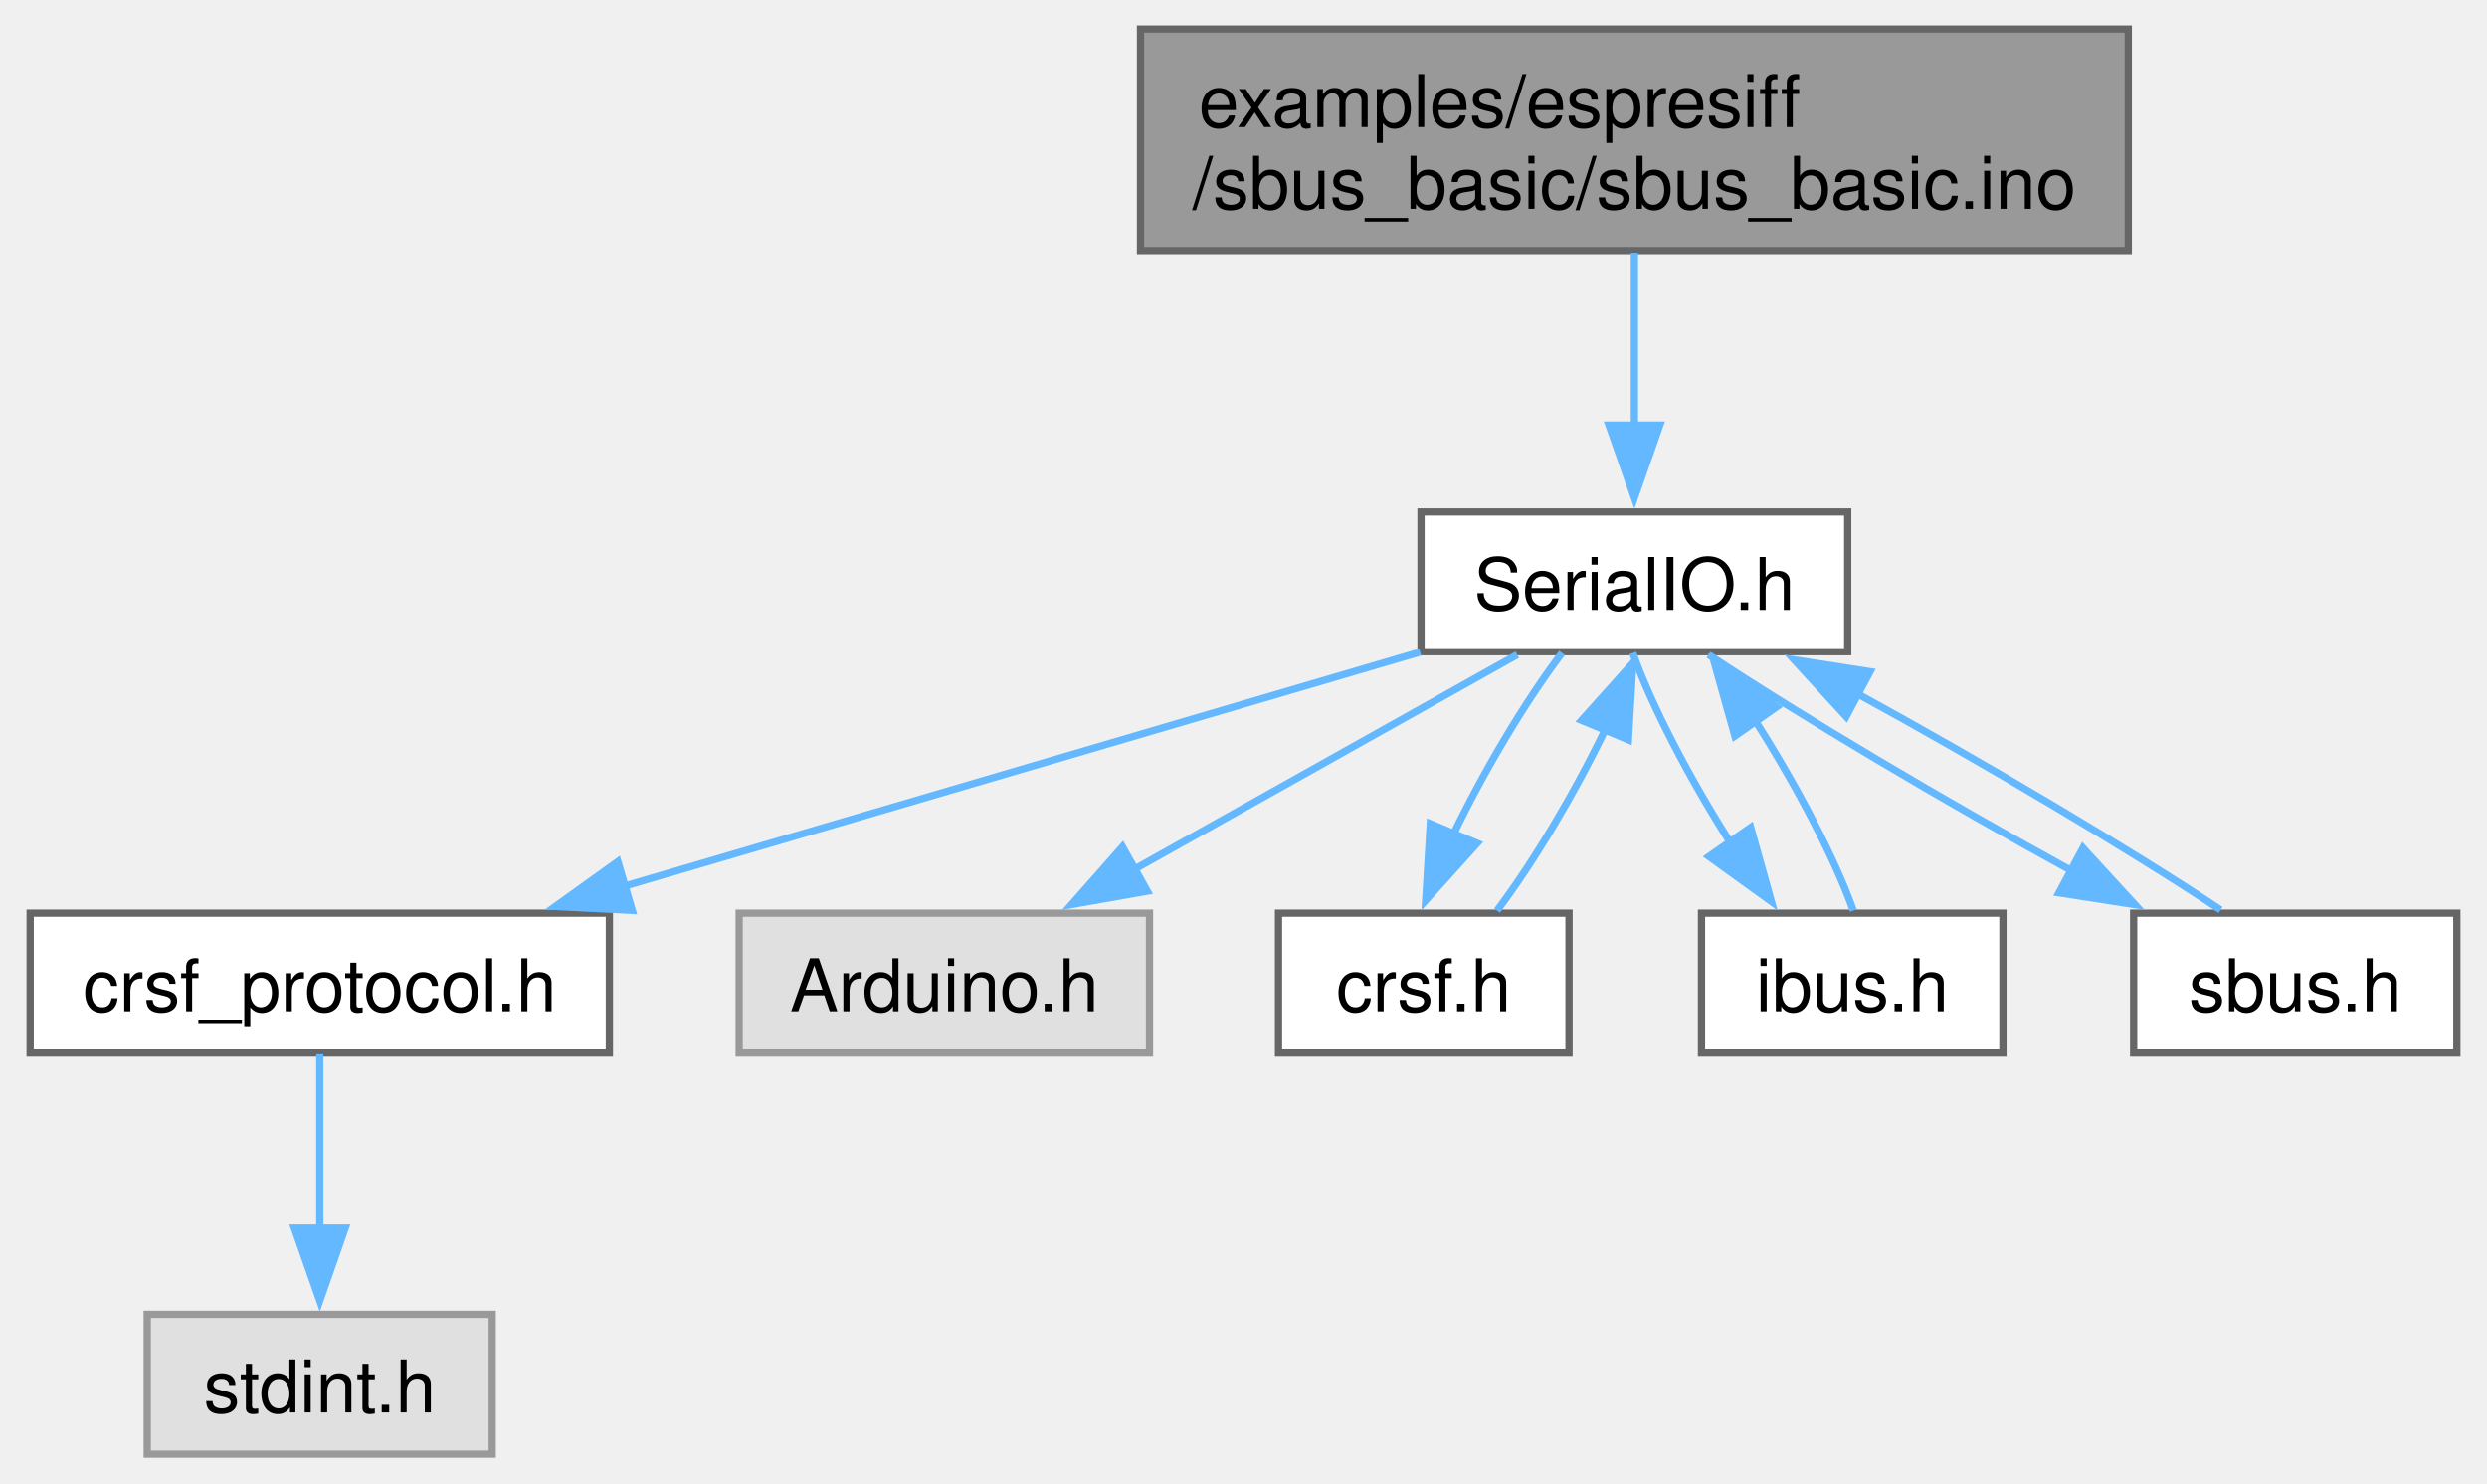
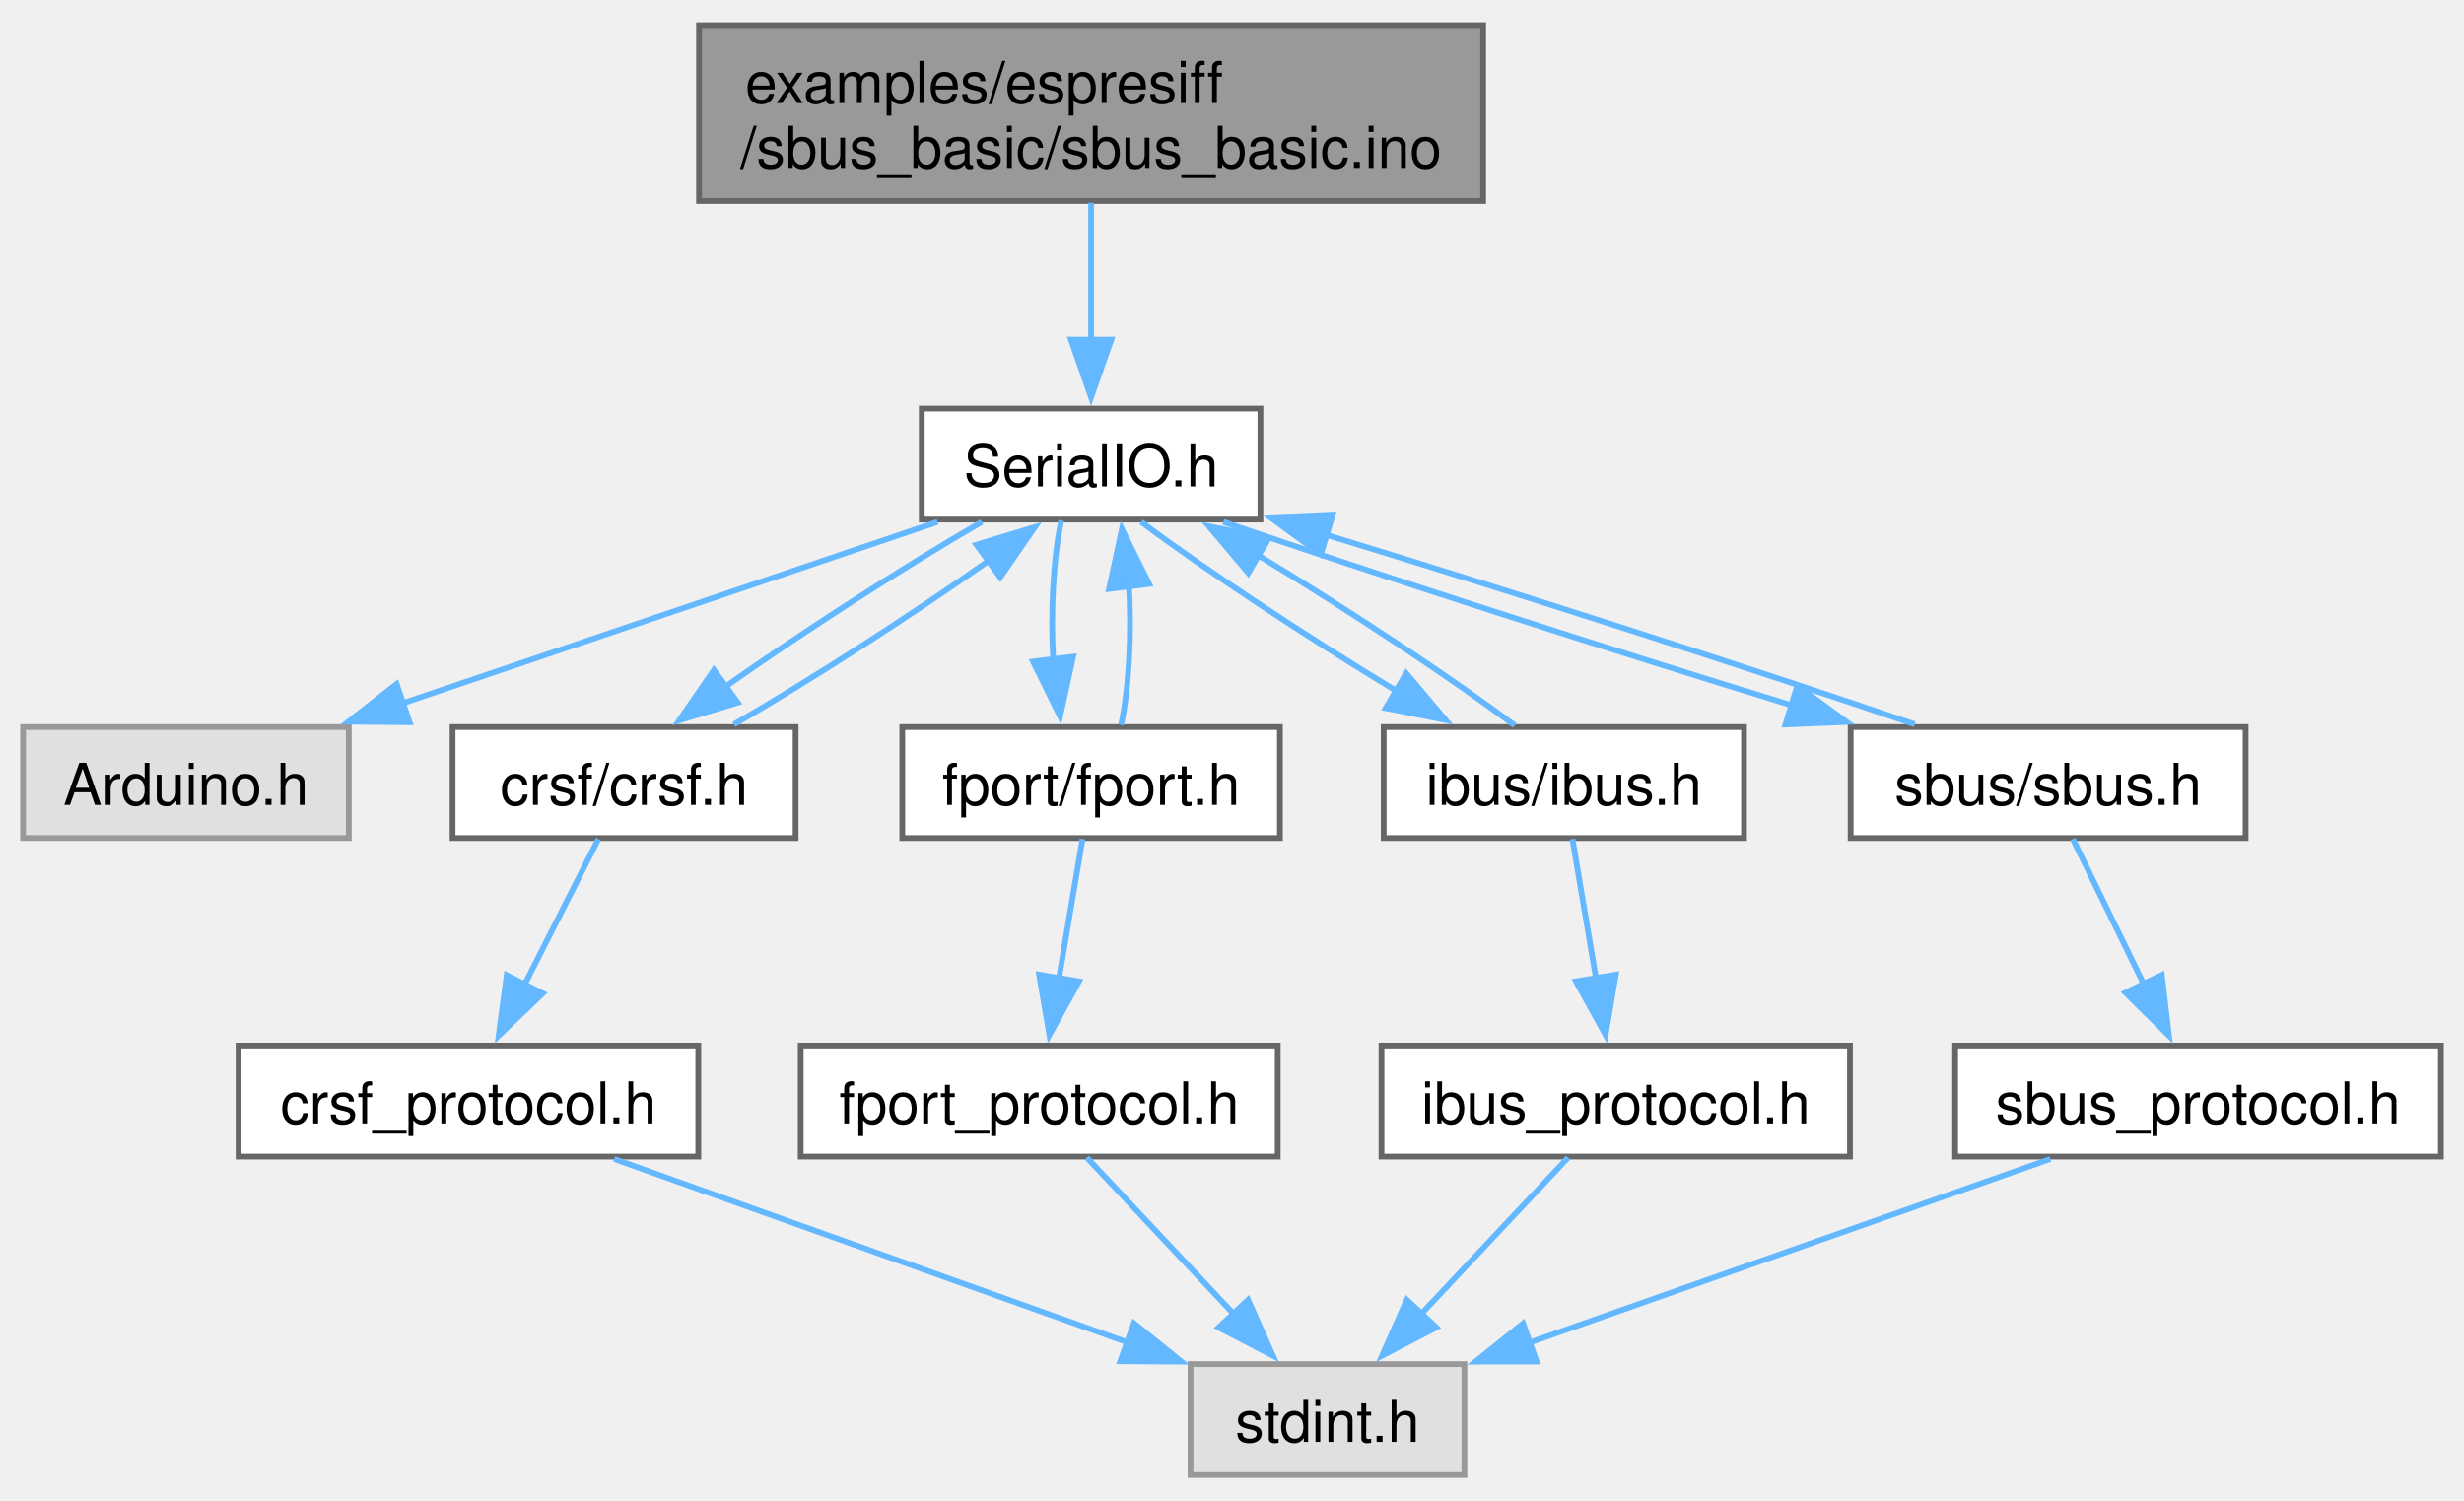
- <svg xmlns="http://www.w3.org/2000/svg" xmlns:xlink="http://www.w3.org/1999/xlink" width="342pt" height="204pt" viewBox="0.00 0.00 342.12 204.25">
-   <g id="graph0" class="graph" transform="scale(1 1) rotate(0) translate(4 200.25)">
+ <svg xmlns="http://www.w3.org/2000/svg" xmlns:xlink="http://www.w3.org/1999/xlink" width="427pt" height="260pt" viewBox="0.00 0.00 427.38 259.50">
+   <g id="graph0" class="graph" transform="scale(1 1) rotate(0) translate(4 255.5)">
    <g id="Node000001" class="node">
      <g id="a_Node000001">
        <a xlink:title=" ">
-           <polygon fill="#999999" stroke="#666666" points="288.88,-196.25 152.88,-196.25 152.88,-165.75 288.88,-165.75 288.88,-196.25" />
-           <text text-anchor="start" x="160.88" y="-182.75" font-family="Helvetica,sans-Serif" font-size="10.00">examples/espresiff</text>
-           <text text-anchor="middle" x="220.88" y="-171.5" font-family="Helvetica,sans-Serif" font-size="10.00">/sbus_basic/sbus_basic.ino</text>
+           <polygon fill="#999999" stroke="#666666" points="253.25,-251.5 117.25,-251.5 117.25,-221 253.25,-221 253.25,-251.5" />
+           <text text-anchor="start" x="125.25" y="-238" font-family="Helvetica,sans-Serif" font-size="10.00">examples/espresiff</text>
+           <text text-anchor="middle" x="185.25" y="-226.75" font-family="Helvetica,sans-Serif" font-size="10.00">/sbus_basic/sbus_basic.ino</text>
        </a>
      </g>
    </g>
    <g id="Node000002" class="node">
      <g id="a_Node000002">
        <a xlink:href="SerialIO_8h.html" target="_top" xlink:title="Header file for serial input/output (IO) functionality.">
-           <polygon fill="white" stroke="#666666" points="250.25,-129.75 191.5,-129.75 191.5,-110.5 250.25,-110.5 250.25,-129.75" />
-           <text text-anchor="middle" x="220.88" y="-116.25" font-family="Helvetica,sans-Serif" font-size="10.00">SerialIO.h</text>
+           <polygon fill="white" stroke="#666666" points="214.62,-185 155.88,-185 155.88,-165.75 214.62,-165.75 214.62,-185" />
+           <text text-anchor="middle" x="185.25" y="-171.5" font-family="Helvetica,sans-Serif" font-size="10.00">SerialIO.h</text>
        </a>
      </g>
    </g>
    <g id="edge1_Node000001_Node000002" class="edge">
      <g id="a_edge1_Node000001_Node000002">
        <a xlink:title=" ">
-           <path fill="none" stroke="#63b8ff" d="M220.88,-165.45C220.88,-158.21 220.88,-149.34 220.88,-141.44" />
-           <polygon fill="#63b8ff" stroke="#63b8ff" points="224.38,-141.71 220.88,-131.71 217.38,-141.71 224.38,-141.71" />
+           <path fill="none" stroke="#63b8ff" d="M185.25,-220.7C185.25,-213.46 185.25,-204.59 185.25,-196.69" />
+           <polygon fill="#63b8ff" stroke="#63b8ff" points="188.75,-196.96 185.25,-186.96 181.75,-196.96 188.75,-196.96" />
        </a>
      </g>
    </g>
    <g id="Node000003" class="node">
      <g id="a_Node000003">
-         <a xlink:href="crsf__protocol_8h.html" target="_top" xlink:title="Header file for the CRSF protocol implementation.">
-           <polygon fill="white" stroke="#666666" points="79.75,-74.5 0,-74.5 0,-55.25 79.75,-55.25 79.75,-74.5" />
-           <text text-anchor="middle" x="39.88" y="-61" font-family="Helvetica,sans-Serif" font-size="10.00">crsf_protocol.h</text>
+         <a xlink:title=" ">
+           <polygon fill="#e0e0e0" stroke="#999999" points="56.5,-129.75 0,-129.75 0,-110.5 56.5,-110.5 56.5,-129.75" />
+           <text text-anchor="middle" x="28.25" y="-116.25" font-family="Helvetica,sans-Serif" font-size="10.00">Arduino.h</text>
        </a>
      </g>
    </g>
    <g id="edge2_Node000002_Node000003" class="edge">
      <g id="a_edge2_Node000002_Node000003">
        <a xlink:title=" ">
-           <path fill="none" stroke="#63b8ff" d="M191.39,-110.45C161.6,-101.69 115.3,-88.07 81.72,-78.19" />
-           <polygon fill="#63b8ff" stroke="#63b8ff" points="82.9,-74.88 72.31,-75.42 80.92,-81.6 82.9,-74.88" />
+           <path fill="none" stroke="#63b8ff" d="M158.62,-165.34C133.13,-156.7 94.44,-143.57 65.82,-133.87" />
+           <polygon fill="#63b8ff" stroke="#63b8ff" points="67.04,-130.59 56.45,-130.69 64.79,-137.22 67.04,-130.59" />
+         </a>
+       </g>
+     </g>
+     <g id="Node000004" class="node">
+       <g id="a_Node000004">
+         <a xlink:href="crsf_8h.html" target="_top" xlink:title="Header file for the CRSF protocol implementation.">
+           <polygon fill="white" stroke="#666666" points="134,-129.75 74.5,-129.75 74.5,-110.5 134,-110.5 134,-129.75" />
+           <text text-anchor="middle" x="104.25" y="-116.25" font-family="Helvetica,sans-Serif" font-size="10.00">crsf/crsf.h</text>
+         </a>
+       </g>
+     </g>
+     <g id="edge3_Node000002_Node000004" class="edge">
+       <g id="a_edge3_Node000002_Node000004">
+         <a xlink:title=" ">
+           <path fill="none" stroke="#63b8ff" d="M166.29,-165.34C152.71,-157.49 134.83,-145.95 121.63,-136.62" />
+           <polygon fill="#63b8ff" stroke="#63b8ff" points="123.96,-133.99 113.82,-130.92 119.83,-139.64 123.96,-133.99" />
+         </a>
+       </g>
+     </g>
+     <g id="Node000007" class="node">
+       <g id="a_Node000007">
+         <a xlink:href="fport_8h.html" target="_top" xlink:title="Header file for the FPort Protocol definations.">
+           <polygon fill="white" stroke="#666666" points="218,-129.75 152.5,-129.75 152.5,-110.5 218,-110.5 218,-129.75" />
+           <text text-anchor="middle" x="185.25" y="-116.25" font-family="Helvetica,sans-Serif" font-size="10.00">fport/fport.h</text>
+         </a>
+       </g>
+     </g>
+     <g id="edge7_Node000002_Node000007" class="edge">
+       <g id="a_edge7_Node000002_Node000007">
+         <a xlink:title=" ">
+           <path fill="none" stroke="#63b8ff" d="M180.08,-165.58C178.67,-158.99 178.21,-149.71 178.68,-141.32" />
+           <polygon fill="#63b8ff" stroke="#63b8ff" points="182.13,-141.96 179.86,-131.61 175.18,-141.12 182.13,-141.96" />
+         </a>
+       </g>
+     </g>
+     <g id="Node000009" class="node">
+       <g id="a_Node000009">
+         <a xlink:href="ibus_8h.html" target="_top" xlink:title="Header file for the Ibus protocol implementation.">
+           <polygon fill="white" stroke="#666666" points="298.5,-129.75 236,-129.75 236,-110.5 298.5,-110.5 298.5,-129.75" />
+           <text text-anchor="middle" x="267.25" y="-116.25" font-family="Helvetica,sans-Serif" font-size="10.00">ibus/ibus.h</text>
+         </a>
+       </g>
+     </g>
+     <g id="edge11_Node000002_Node000009" class="edge">
+       <g id="a_edge11_Node000002_Node000009">
+         <a xlink:title=" ">
+           <path fill="none" stroke="#63b8ff" d="M193.94,-165.34C204.64,-157.31 222.66,-145.41 238.25,-135.98" />
+           <polygon fill="#63b8ff" stroke="#63b8ff" points="239.91,-139.07 246.74,-130.97 236.35,-133.04 239.91,-139.07" />
+         </a>
+       </g>
+     </g>
+     <g id="Node000011" class="node">
+       <g id="a_Node000011">
+         <a xlink:href="sbus_8h.html" target="_top" xlink:title="Header file for the SBUS protocol implementation.">
+           <polygon fill="white" stroke="#666666" points="385.5,-129.75 317,-129.75 317,-110.5 385.5,-110.5 385.5,-129.75" />
+           <text text-anchor="middle" x="351.25" y="-116.25" font-family="Helvetica,sans-Serif" font-size="10.00">sbus/sbus.h</text>
+         </a>
+       </g>
+     </g>
+     <g id="edge15_Node000002_Node000011" class="edge">
+       <g id="a_edge15_Node000002_Node000011">
+         <a xlink:title=" ">
+           <path fill="none" stroke="#63b8ff" d="M208.19,-165.34C233.67,-156.58 275.12,-143.23 306.92,-133.48" />
+           <polygon fill="#63b8ff" stroke="#63b8ff" points="307.73,-136.9 316.28,-130.64 305.69,-130.2 307.73,-136.9" />
+         </a>
+       </g>
+     </g>
+     <g id="edge4_Node000004_Node000002" class="edge">
+       <g id="a_edge4_Node000004_Node000002">
+         <a xlink:title=" ">
+           <path fill="none" stroke="#63b8ff" d="M123.28,-130.2C136.8,-138.02 154.55,-149.47 167.71,-158.76" />
+           <polygon fill="#63b8ff" stroke="#63b8ff" points="165.36,-161.38 175.5,-164.45 169.49,-155.73 165.36,-161.38" />
        </a>
      </g>
    </g>
    <g id="Node000005" class="node">
      <g id="a_Node000005">
-         <a xlink:title=" ">
-           <polygon fill="#e0e0e0" stroke="#999999" points="154.12,-74.5 97.62,-74.5 97.62,-55.25 154.12,-55.25 154.12,-74.5" />
-           <text text-anchor="middle" x="125.88" y="-61" font-family="Helvetica,sans-Serif" font-size="10.00">Arduino.h</text>
-         </a>
-       </g>
-     </g>
-     <g id="edge4_Node000002_Node000005" class="edge">
-       <g id="a_edge4_Node000002_Node000005">
-         <a xlink:title=" ">
-           <path fill="none" stroke="#63b8ff" d="M204.76,-110.09C190.29,-101.98 168.8,-89.93 151.89,-80.46" />
-           <polygon fill="#63b8ff" stroke="#63b8ff" points="153.82,-77.53 143.39,-75.69 150.4,-83.64 153.82,-77.53" />
+         <a xlink:href="crsf__protocol_8h.html" target="_top" xlink:title="Header file for the CRSF protocol implementation.">
+           <polygon fill="white" stroke="#666666" points="117.12,-74.5 37.38,-74.5 37.38,-55.25 117.12,-55.25 117.12,-74.5" />
+           <text text-anchor="middle" x="77.25" y="-61" font-family="Helvetica,sans-Serif" font-size="10.00">crsf_protocol.h</text>
+         </a>
+       </g>
+     </g>
+     <g id="edge5_Node000004_Node000005" class="edge">
+       <g id="a_edge5_Node000004_Node000005">
+         <a xlink:title=" ">
+           <path fill="none" stroke="#63b8ff" d="M99.79,-110.33C96.3,-103.44 91.3,-93.59 86.9,-84.91" />
+           <polygon fill="#63b8ff" stroke="#63b8ff" points="90.13,-83.55 82.49,-76.21 83.89,-86.71 90.13,-83.55" />
        </a>
      </g>
    </g>
    <g id="Node000006" class="node">
      <g id="a_Node000006">
-         <a xlink:href="crsf_8h.html" target="_top" xlink:title="Header file for the CRSF protocol implementation.">
-           <polygon fill="white" stroke="#666666" points="211.88,-74.5 171.88,-74.5 171.88,-55.25 211.88,-55.25 211.88,-74.5" />
-           <text text-anchor="middle" x="191.88" y="-61" font-family="Helvetica,sans-Serif" font-size="10.00">crsf.h</text>
-         </a>
-       </g>
-     </g>
-     <g id="edge5_Node000002_Node000006" class="edge">
-       <g id="a_edge5_Node000002_Node000006">
-         <a xlink:title=" ">
-           <path fill="none" stroke="#63b8ff" d="M210.92,-110.33C205.75,-103.51 200.01,-93.81 195.88,-85.2" />
-           <polygon fill="#63b8ff" stroke="#63b8ff" points="199.23,-84.13 192.14,-76.26 192.77,-86.83 199.23,-84.13" />
-         </a>
-       </g>
-     </g>
-     <g id="Node000007" class="node">
-       <g id="a_Node000007">
-         <a xlink:href="ibus_8h.html" target="_top" xlink:title="Header file for the Ibus protocol implementation.">
-           <polygon fill="white" stroke="#666666" points="271.62,-74.5 230.12,-74.5 230.12,-55.25 271.62,-55.25 271.62,-74.5" />
-           <text text-anchor="middle" x="250.88" y="-61" font-family="Helvetica,sans-Serif" font-size="10.00">ibus.h</text>
-         </a>
-       </g>
-     </g>
-     <g id="edge7_Node000002_Node000007" class="edge">
-       <g id="a_edge7_Node000002_Node000007">
-         <a xlink:title=" ">
-           <path fill="none" stroke="#63b8ff" d="M220.66,-110.33C223.15,-103.21 228.52,-92.93 234.2,-84.05" />
-           <polygon fill="#63b8ff" stroke="#63b8ff" points="236.89,-86.31 239.74,-76.1 231.15,-82.3 236.89,-86.31" />
+         <a xlink:title=" ">
+           <polygon fill="#e0e0e0" stroke="#999999" points="250,-19.25 202.5,-19.25 202.5,0 250,0 250,-19.25" />
+           <text text-anchor="middle" x="226.25" y="-5.75" font-family="Helvetica,sans-Serif" font-size="10.00">stdint.h</text>
+         </a>
+       </g>
+     </g>
+     <g id="edge6_Node000005_Node000006" class="edge">
+       <g id="a_edge6_Node000005_Node000006">
+         <a xlink:title=" ">
+           <path fill="none" stroke="#63b8ff" d="M102.53,-54.84C127.05,-46.08 164.44,-32.71 191.7,-22.97" />
+           <polygon fill="#63b8ff" stroke="#63b8ff" points="192.67,-26.34 200.91,-19.68 190.31,-19.75 192.67,-26.34" />
+         </a>
+       </g>
+     </g>
+     <g id="edge8_Node000007_Node000002" class="edge">
+       <g id="a_edge8_Node000007_Node000002">
+         <a xlink:title=" ">
+           <path fill="none" stroke="#63b8ff" d="M190.46,-130.11C191.85,-136.75 192.3,-146.05 191.81,-154.42" />
+           <polygon fill="#63b8ff" stroke="#63b8ff" points="188.37,-153.72 190.6,-164.08 195.31,-154.59 188.37,-153.72" />
        </a>
      </g>
    </g>
    <g id="Node000008" class="node">
      <g id="a_Node000008">
-         <a xlink:href="sbus_8h.html" target="_top" xlink:title="Header file for the SBUS protocol implementation.">
-           <polygon fill="white" stroke="#666666" points="334.12,-74.5 289.62,-74.5 289.62,-55.25 334.12,-55.25 334.12,-74.5" />
-           <text text-anchor="middle" x="311.88" y="-61" font-family="Helvetica,sans-Serif" font-size="10.00">sbus.h</text>
-         </a>
-       </g>
-     </g>
-     <g id="edge9_Node000002_Node000008" class="edge">
-       <g id="a_edge9_Node000002_Node000008">
-         <a xlink:title=" ">
-           <path fill="none" stroke="#63b8ff" d="M231.09,-110.09C243.38,-101.91 263.95,-89.71 281.34,-80.19" />
-           <polygon fill="#63b8ff" stroke="#63b8ff" points="282.64,-83.47 289.8,-75.67 279.33,-77.3 282.64,-83.47" />
-         </a>
-       </g>
-     </g>
-     <g id="Node000004" class="node">
-       <g id="a_Node000004">
-         <a xlink:title=" ">
-           <polygon fill="#e0e0e0" stroke="#999999" points="63.62,-19.25 16.12,-19.25 16.12,0 63.62,0 63.62,-19.25" />
-           <text text-anchor="middle" x="39.88" y="-5.75" font-family="Helvetica,sans-Serif" font-size="10.00">stdint.h</text>
-         </a>
-       </g>
-     </g>
-     <g id="edge3_Node000003_Node000004" class="edge">
-       <g id="a_edge3_Node000003_Node000004">
-         <a xlink:title=" ">
-           <path fill="none" stroke="#63b8ff" d="M39.88,-55.08C39.88,-48.57 39.88,-39.42 39.88,-31.12" />
-           <polygon fill="#63b8ff" stroke="#63b8ff" points="43.38,-31.12 39.88,-21.12 36.38,-31.12 43.38,-31.12" />
-         </a>
-       </g>
-     </g>
-     <g id="edge6_Node000006_Node000002" class="edge">
-       <g id="a_edge6_Node000006_Node000002">
-         <a xlink:title=" ">
-           <path fill="none" stroke="#63b8ff" d="M201.97,-74.86C207.1,-81.65 212.76,-91.24 216.85,-99.75" />
-           <polygon fill="#63b8ff" stroke="#63b8ff" points="213.6,-101.05 220.67,-108.93 220.06,-98.36 213.6,-101.05" />
-         </a>
-       </g>
-     </g>
-     <g id="edge8_Node000007_Node000002" class="edge">
-       <g id="a_edge8_Node000007_Node000002">
-         <a xlink:title=" ">
-           <path fill="none" stroke="#63b8ff" d="M251.02,-74.86C248.51,-81.96 243.2,-92.11 237.58,-100.9" />
-           <polygon fill="#63b8ff" stroke="#63b8ff" points="234.72,-98.89 231.86,-109.09 240.46,-102.9 234.72,-98.89" />
-         </a>
-       </g>
-     </g>
-     <g id="edge10_Node000008_Node000002" class="edge">
-       <g id="a_edge10_Node000008_Node000002">
-         <a xlink:title=" ">
-           <path fill="none" stroke="#63b8ff" d="M301.59,-74.95C289.28,-83.15 268.7,-95.36 251.31,-104.86" />
-           <polygon fill="#63b8ff" stroke="#63b8ff" points="250.03,-101.57 242.86,-109.38 253.33,-107.75 250.03,-101.57" />
+         <a xlink:href="fport__protocol_8h.html" target="_top" xlink:title="Header file for the F.Port protocol implementation.">
+           <polygon fill="white" stroke="#666666" points="217.62,-74.5 134.88,-74.5 134.88,-55.25 217.62,-55.25 217.62,-74.5" />
+           <text text-anchor="middle" x="176.25" y="-61" font-family="Helvetica,sans-Serif" font-size="10.00">fport_protocol.h</text>
+         </a>
+       </g>
+     </g>
+     <g id="edge9_Node000007_Node000008" class="edge">
+       <g id="a_edge9_Node000007_Node000008">
+         <a xlink:title=" ">
+           <path fill="none" stroke="#63b8ff" d="M183.76,-110.33C182.65,-103.74 181.08,-94.46 179.66,-86.07" />
+           <polygon fill="#63b8ff" stroke="#63b8ff" points="183.14,-85.63 178.02,-76.35 176.24,-86.8 183.14,-85.63" />
+         </a>
+       </g>
+     </g>
+     <g id="edge10_Node000008_Node000006" class="edge">
+       <g id="a_edge10_Node000008_Node000006">
+         <a xlink:title=" ">
+           <path fill="none" stroke="#63b8ff" d="M184.51,-55.08C191.41,-47.73 201.47,-37.01 209.99,-27.94" />
+           <polygon fill="#63b8ff" stroke="#63b8ff" points="212.48,-30.4 216.78,-20.71 207.38,-25.61 212.48,-30.4" />
+         </a>
+       </g>
+     </g>
+     <g id="edge12_Node000009_Node000002" class="edge">
+       <g id="a_edge12_Node000009_Node000002">
+         <a xlink:title=" ">
+           <path fill="none" stroke="#63b8ff" d="M258.73,-130.02C248.06,-138.06 229.91,-150.05 214.23,-159.54" />
+           <polygon fill="#63b8ff" stroke="#63b8ff" points="212.52,-156.48 205.68,-164.57 216.07,-162.51 212.52,-156.48" />
+         </a>
+       </g>
+     </g>
+     <g id="Node000010" class="node">
+       <g id="a_Node000010">
+         <a xlink:href="ibus__protocol_8h.html" target="_top" xlink:title="Header file for the iBus protocol implementation.">
+           <polygon fill="white" stroke="#666666" points="316.88,-74.5 235.62,-74.5 235.62,-55.25 316.88,-55.25 316.88,-74.5" />
+           <text text-anchor="middle" x="276.25" y="-61" font-family="Helvetica,sans-Serif" font-size="10.00">ibus_protocol.h</text>
+         </a>
+       </g>
+     </g>
+     <g id="edge13_Node000009_Node000010" class="edge">
+       <g id="a_edge13_Node000009_Node000010">
+         <a xlink:title=" ">
+           <path fill="none" stroke="#63b8ff" d="M268.74,-110.33C269.85,-103.74 271.42,-94.46 272.84,-86.07" />
+           <polygon fill="#63b8ff" stroke="#63b8ff" points="276.26,-86.8 274.48,-76.35 269.36,-85.63 276.26,-86.8" />
+         </a>
+       </g>
+     </g>
+     <g id="edge14_Node000010_Node000006" class="edge">
+       <g id="a_edge14_Node000010_Node000006">
+         <a xlink:title=" ">
+           <path fill="none" stroke="#63b8ff" d="M267.99,-55.08C261.09,-47.73 251.03,-37.01 242.51,-27.94" />
+           <polygon fill="#63b8ff" stroke="#63b8ff" points="245.12,-25.61 235.72,-20.71 240.02,-30.4 245.12,-25.61" />
+         </a>
+       </g>
+     </g>
+     <g id="edge16_Node000011_Node000002" class="edge">
+       <g id="a_edge16_Node000011_Node000002">
+         <a xlink:title=" ">
+           <path fill="none" stroke="#63b8ff" d="M328.12,-130.22C301.63,-139.32 258.07,-153.34 225.93,-163.13" />
+           <polygon fill="#63b8ff" stroke="#63b8ff" points="225.1,-159.73 216.53,-165.97 227.12,-166.43 225.1,-159.73" />
+         </a>
+       </g>
+     </g>
+     <g id="Node000012" class="node">
+       <g id="a_Node000012">
+         <a xlink:href="sbus__protocol_8h.html" target="_top" xlink:title="Header file for the SBus protocol implementation.">
+           <polygon fill="white" stroke="#666666" points="419.38,-74.5 335.12,-74.5 335.12,-55.25 419.38,-55.25 419.38,-74.5" />
+           <text text-anchor="middle" x="377.25" y="-61" font-family="Helvetica,sans-Serif" font-size="10.00">sbus_protocol.h</text>
+         </a>
+       </g>
+     </g>
+     <g id="edge17_Node000011_Node000012" class="edge">
+       <g id="a_edge17_Node000011_Node000012">
+         <a xlink:title=" ">
+           <path fill="none" stroke="#63b8ff" d="M355.54,-110.33C358.87,-103.51 363.61,-93.81 367.81,-85.2" />
+           <polygon fill="#63b8ff" stroke="#63b8ff" points="370.96,-86.74 372.2,-76.22 364.67,-83.67 370.96,-86.74" />
+         </a>
+       </g>
+     </g>
+     <g id="edge18_Node000012_Node000006" class="edge">
+       <g id="a_edge18_Node000012_Node000006">
+         <a xlink:title=" ">
+           <path fill="none" stroke="#63b8ff" d="M351.63,-54.84C326.79,-46.08 288.89,-32.71 261.26,-22.97" />
+           <polygon fill="#63b8ff" stroke="#63b8ff" points="262.51,-19.7 251.92,-19.68 260.18,-26.3 262.51,-19.7" />
        </a>
      </g>
    </g>
  </g>
</svg>
